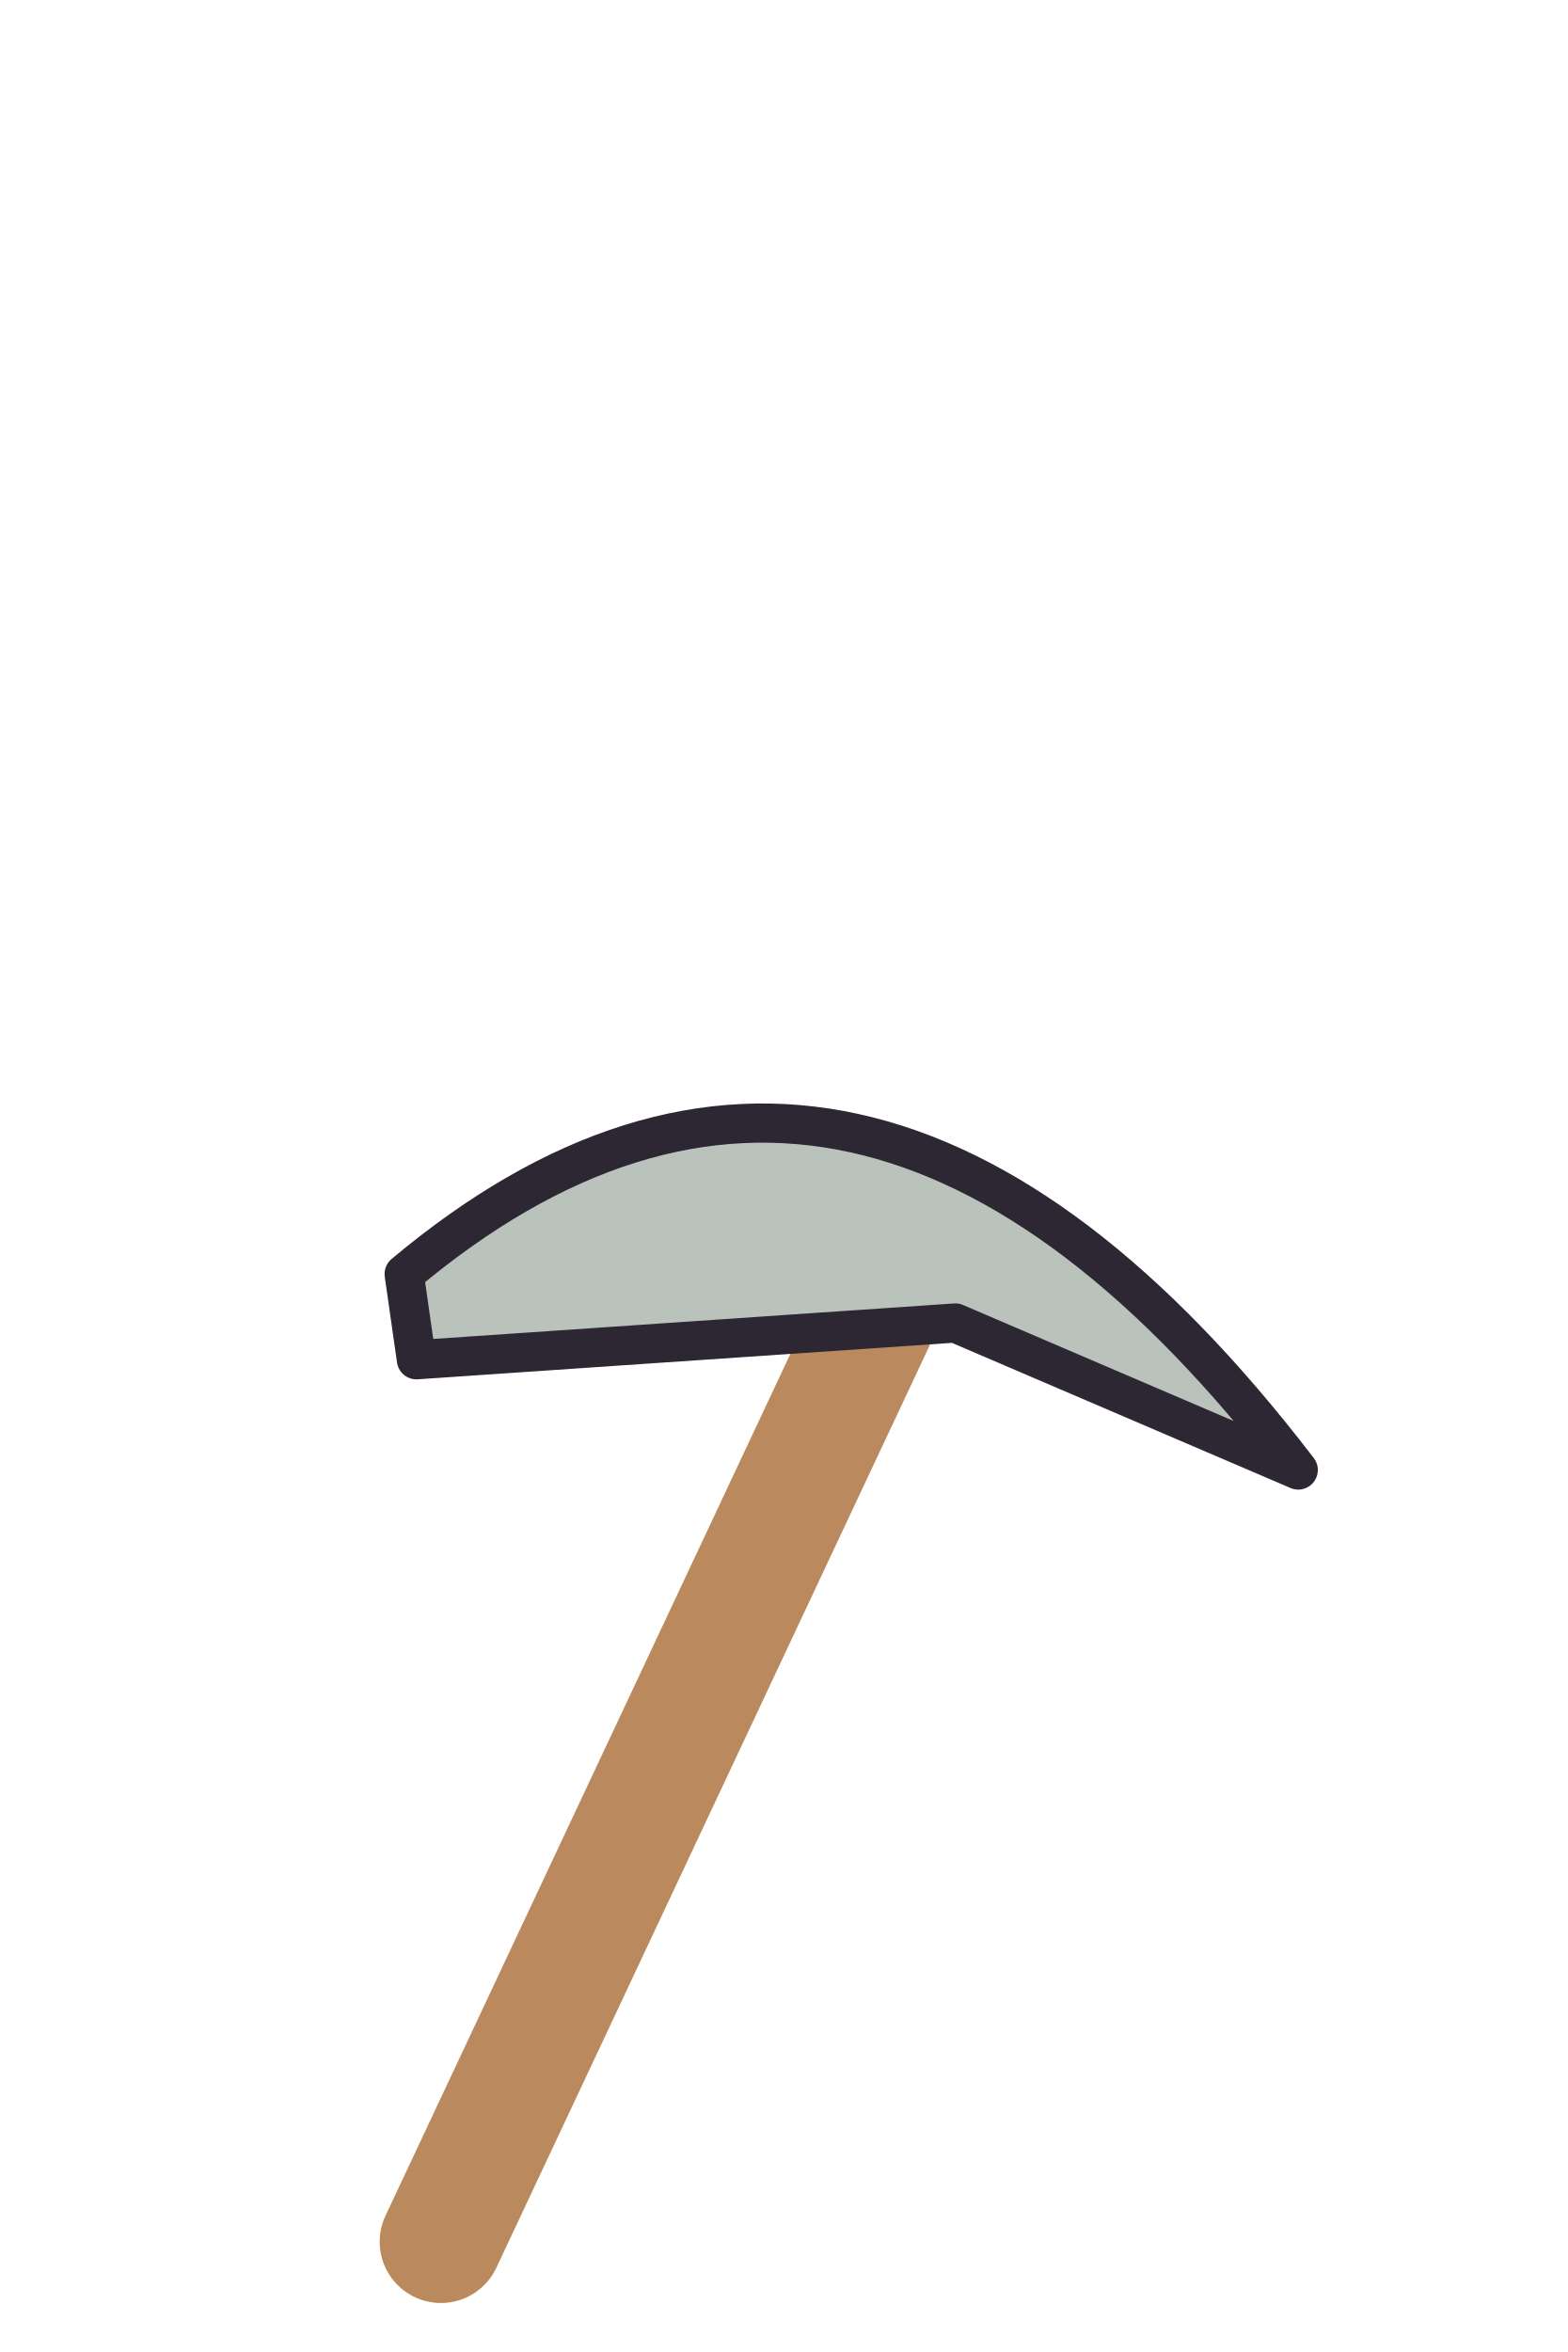
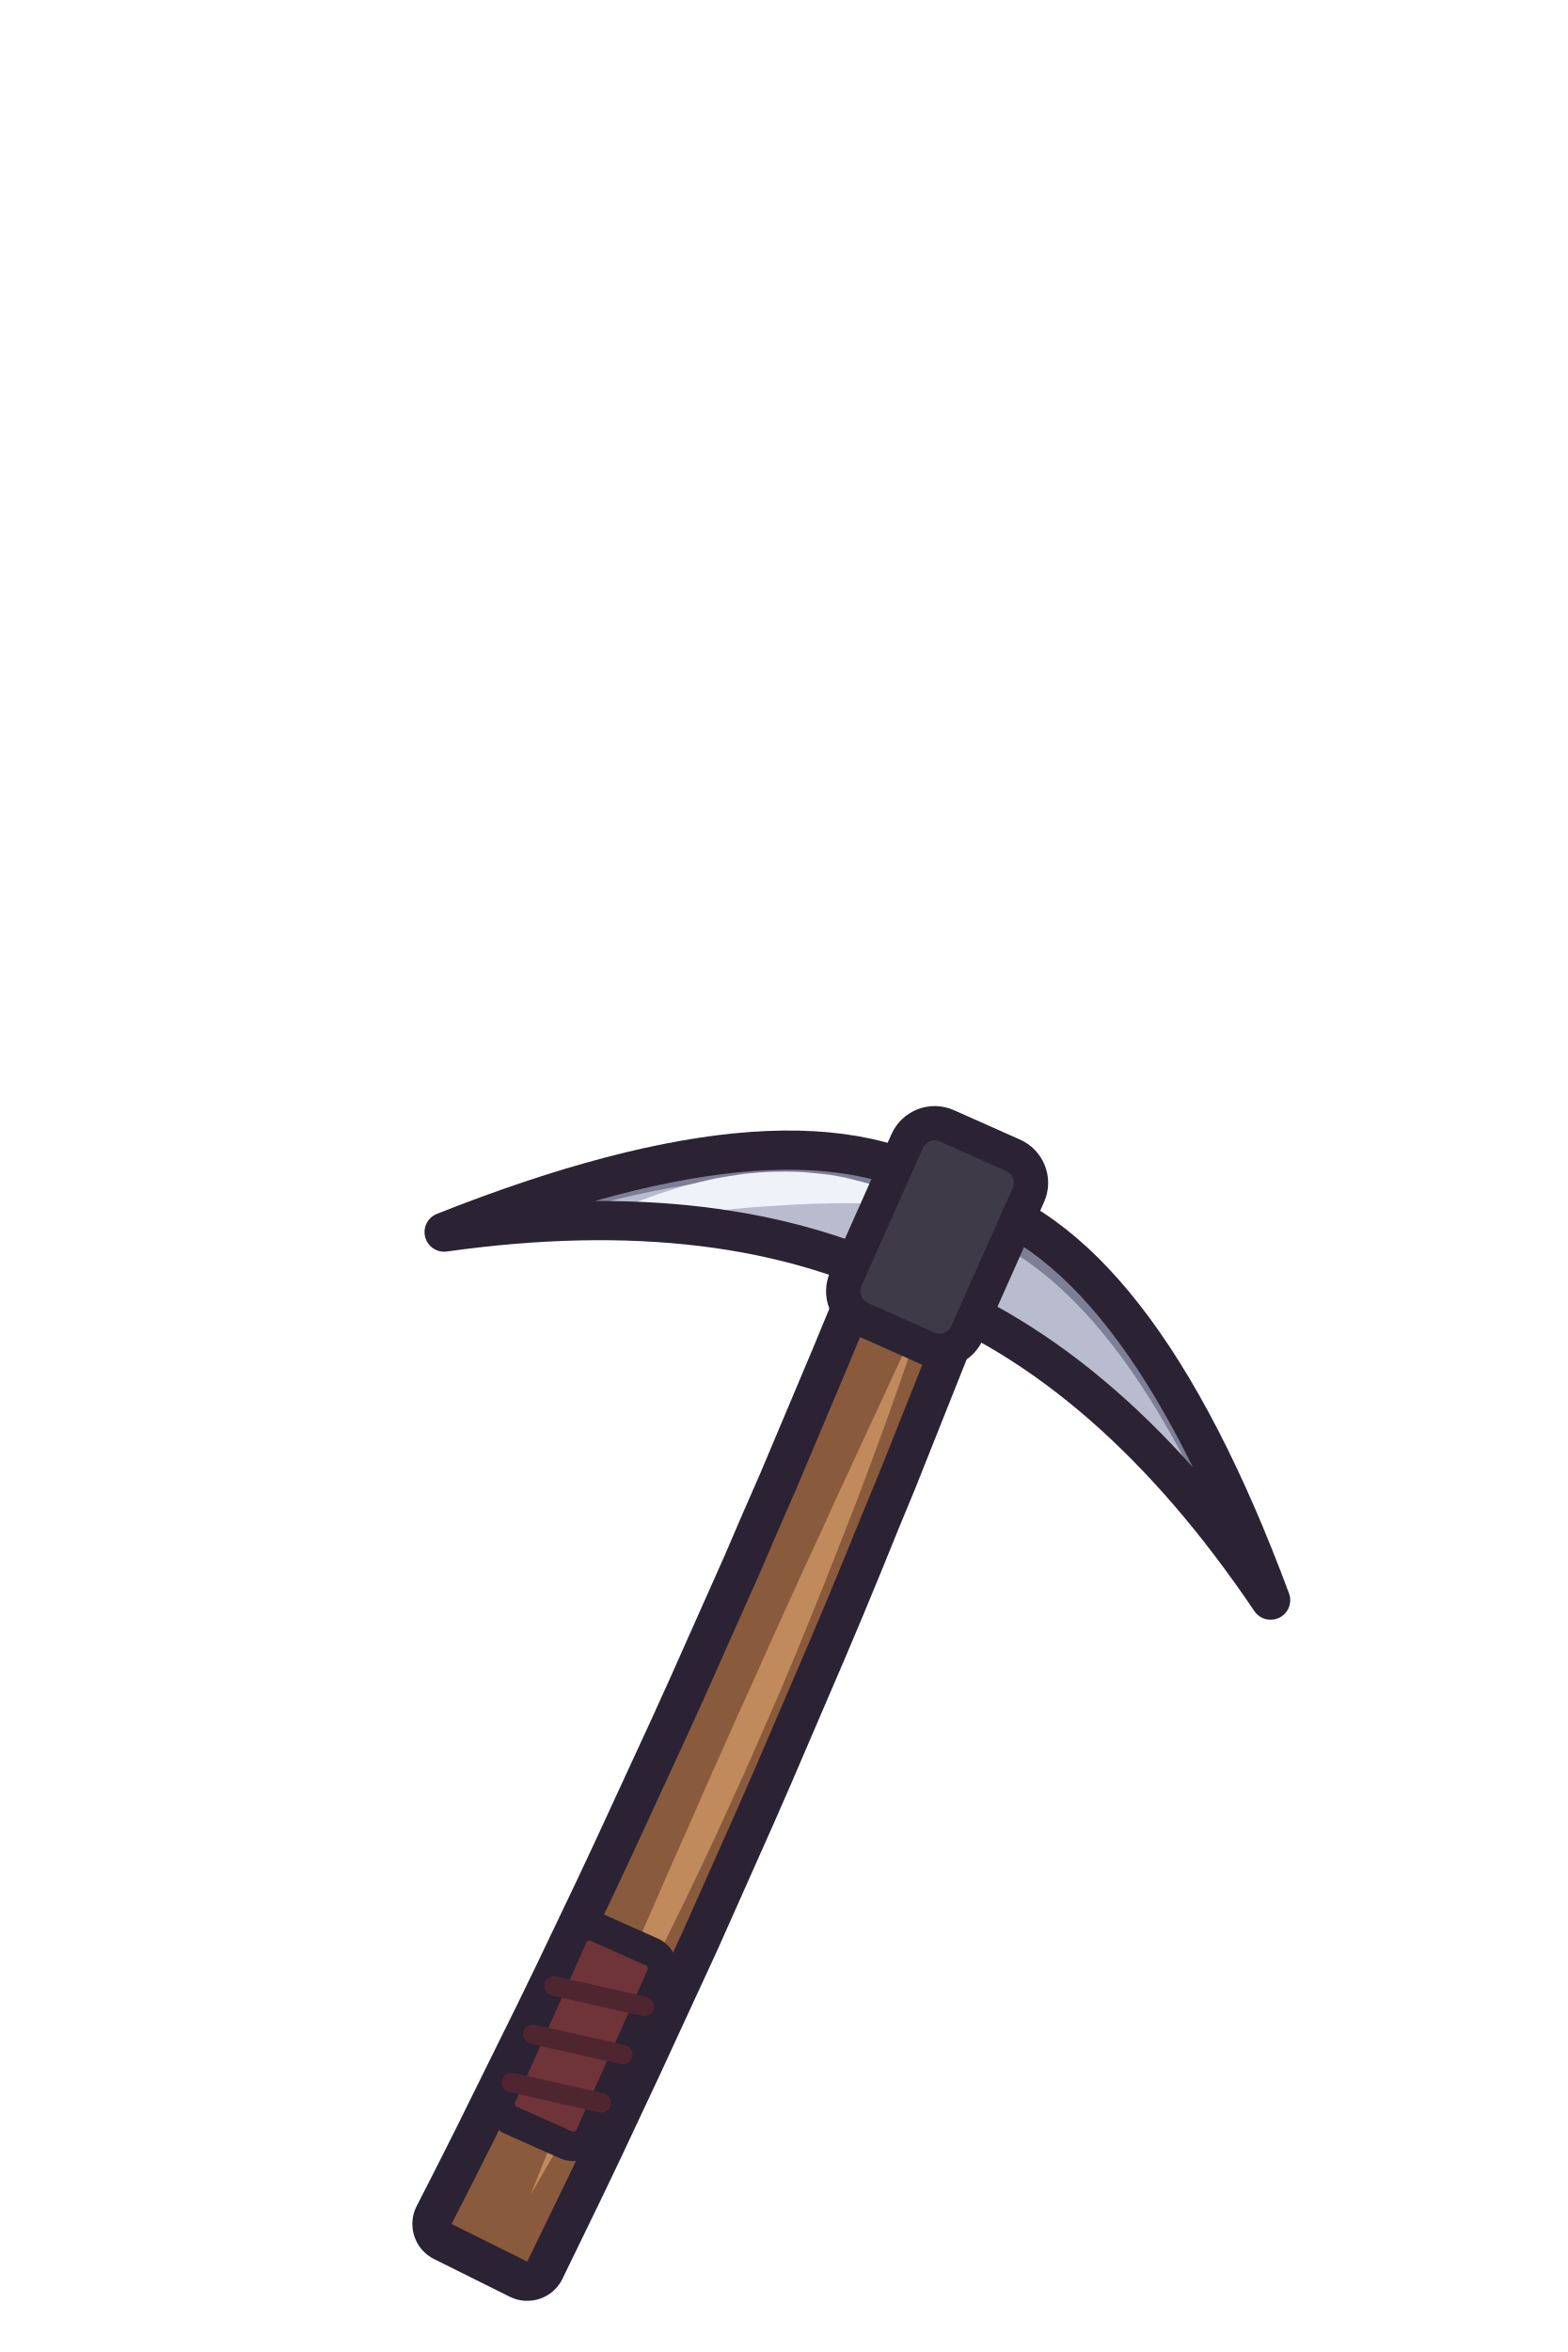
- <svg xmlns="http://www.w3.org/2000/svg" width="128" height="192" viewBox="0 0 128 192">
-   <g stroke="#2d2734" stroke-width="3.2" stroke-linecap="round" stroke-linejoin="round">
-     <path d="M36 183l39-83" stroke="#ba8a5e" stroke-width="10" />
-     <path d="M33 104q37-31 73 16l-28-12-44 3z" fill="#b9c2bb" />
+ <svg xmlns="http://www.w3.org/2000/svg" width="256" height="384" viewBox="0 0 512 768">
+   <defs>
+     <clipPath id="c66">
+       <path d="M-150 -300 Q-60 -392 0 -380 Q60 -392 150 -300 Q70 -350 0 -346 Q-70 -350 -150 -300 Z" />
+     </clipPath>
+   </defs>
+   <g stroke="#2b2233" stroke-linejoin="round" stroke-linecap="round" stroke-width="8.00">
+     <g transform="translate(-47.0 3.5) scale(0.98492)">
+       <g transform="translate(210.0 740.0) rotate(24.0) scale(1 1)">
+         <path d="M14.0 0.6 L14.5 -14.4 L15.0 -29.5 L15.4 -44.5 L15.7 -59.6 L16.0 -74.7 L16.2 -89.7 L16.4 -104.8 L16.6 -119.8 L16.6 -134.9 L16.6 -149.9 L16.6 -165.0 L16.5 -180.0 L16.3 -195.0 L16.1 -210.1 L15.9 -225.1 L15.6 -240.2 L15.2 -255.2 L14.7 -270.3 L14.3 -285.3 L13.7 -300.3 L13.1 -315.4 L12.5 -330.4 L11.8 -345.5 L11.0 -360.5 L-11.0 -359.5 L-10.5 -344.5 L-10.0 -329.6 L-9.6 -314.6 L-9.3 -299.7 L-9.0 -284.7 L-8.7 -269.7 L-8.6 -254.8 L-8.4 -239.8 L-8.4 -224.9 L-8.4 -209.9 L-8.4 -195.0 L-8.5 -180.0 L-8.7 -165.0 L-8.9 -150.1 L-9.1 -135.1 L-9.4 -120.2 L-9.8 -105.2 L-10.2 -90.3 L-10.7 -75.3 L-11.3 -60.4 L-11.9 -45.5 L-12.5 -30.5 L-13.2 -15.6 L-14.0 -0.6 Z" fill="#8a5a3c" stroke-width="26.00" />
+         <path d="M14.0 0.6 L14.5 -14.4 L15.0 -29.5 L15.4 -44.5 L15.7 -59.6 L16.0 -74.7 L16.2 -89.7 L16.4 -104.8 L16.6 -119.8 L16.6 -134.9 L16.6 -149.9 L16.6 -165.0 L16.5 -180.0 L16.3 -195.0 L16.1 -210.1 L15.9 -225.1 L15.6 -240.2 L15.2 -255.2 L14.7 -270.3 L14.3 -285.3 L13.7 -300.3 L13.1 -315.4 L12.5 -330.4 L11.8 -345.5 L11.0 -360.5 L-11.0 -359.5 L-10.5 -344.5 L-10.0 -329.6 L-9.6 -314.6 L-9.3 -299.7 L-9.0 -284.7 L-8.7 -269.7 L-8.6 -254.8 L-8.4 -239.8 L-8.4 -224.9 L-8.4 -209.9 L-8.4 -195.0 L-8.5 -180.0 L-8.7 -165.0 L-8.9 -150.1 L-9.1 -135.1 L-9.4 -120.2 L-9.8 -105.2 L-10.2 -90.3 L-10.7 -75.3 L-11.3 -60.4 L-11.9 -45.5 L-12.5 -30.5 L-13.2 -15.6 L-14.0 -0.6 Z" fill="#8a5a3c" stroke="none" />
+         <path d="M6.0 -20.0 L7.4 -33.3 L8.6 -46.6 L9.6 -59.9 L10.5 -73.3 L11.3 -86.6 L11.9 -99.9 L12.5 -113.3 L13.0 -126.6 L13.4 -140.0 L13.7 -153.3 L13.8 -166.7 L13.9 -180.0 L13.8 -193.3 L13.7 -206.7 L13.4 -220.0 L13.0 -233.4 L12.5 -246.7 L11.9 -260.1 L11.3 -273.4 L10.5 -286.7 L9.6 -300.1 L8.6 -313.4 L7.4 -326.7 L6.0 -340.0 L6.0 -340.0 L5.5 -326.6 L5.3 -313.3 L5.1 -299.9 L4.9 -286.6 L4.7 -273.3 L4.6 -259.9 L4.4 -246.6 L4.3 -233.3 L4.2 -220.0 L4.2 -206.6 L4.1 -193.3 L4.1 -180.0 L4.1 -166.7 L4.2 -153.4 L4.2 -140.0 L4.3 -126.7 L4.4 -113.4 L4.6 -100.1 L4.7 -86.7 L4.9 -73.4 L5.1 -60.1 L5.3 -46.7 L5.5 -33.4 L6.0 -20.0 Z" fill="#c08a5c" stroke="none" opacity="1" />
+         <rect x="-16.0" y="-110.0" width="32.0" height="70.0" rx="6.0" fill="#6e3438" stroke-width="9.75" />
+         <path d="M-15.0 -86.5 L15.0 -92.5" fill="none" stroke="#4f2530" stroke-width="6.50" />
+         <path d="M-15.0 -69.0 L15.0 -75.0" fill="none" stroke="#4f2530" stroke-width="6.50" />
+         <path d="M-15.0 -51.5 L15.0 -57.5" fill="none" stroke="#4f2530" stroke-width="6.50" />
+         <path d="M-150 -300 Q-60 -392 0 -380 Q60 -392 150 -300 Q70 -350 0 -346 Q-70 -350 -150 -300 Z" fill="#7d7f96" stroke="none" />
+         <g clip-path="url(#c66)">
+           <path d="M-150 -300 Q-60 -392 0 -380 Q60 -392 150 -300 Q70 -350 0 -346 Q-70 -350 -150 -300 Z" fill="#b9bccf" stroke="none" transform="translate(0 10)" />
+           <path d="M-110.0 -318.0 L-105.1 -321.1 L-100.4 -324.3 L-95.8 -327.3 L-91.3 -330.3 L-86.8 -333.2 L-82.4 -335.9 L-78.1 -338.6 L-73.8 -341.1 L-69.6 -343.6 L-65.5 -346.0 L-61.4 -348.3 L-57.3 -350.5 L-53.3 -352.6 L-49.3 -354.7 L-45.4 -356.7 L-41.5 -358.6 L-37.5 -360.5 L-33.6 -362.3 L-29.8 -364.0 L-25.8 -365.7 L-21.9 -367.3 L-18.0 -368.8 L-14.0 -370.3 L-10.0 -372.0 L-10.0 -372.0 L-14.3 -372.5 L-18.7 -372.6 L-23.1 -372.4 L-27.5 -372.0 L-31.9 -371.3 L-36.4 -370.5 L-40.8 -369.4 L-45.2 -368.0 L-49.6 -366.5 L-54.0 -364.7 L-58.4 -362.7 L-62.7 -360.5 L-67.0 -358.1 L-71.2 -355.4 L-75.4 -352.6 L-79.5 -349.5 L-83.6 -346.3 L-87.6 -342.8 L-91.5 -339.2 L-95.4 -335.4 L-99.2 -331.3 L-102.9 -327.1 L-106.6 -322.7 L-110.0 -318.0 Z" fill="#f0f2fa" stroke="none" opacity="1" />
+         </g>
+         <path d="M-150 -300 Q-60 -392 0 -380 Q60 -392 150 -300 Q70 -350 0 -346 Q-70 -350 -150 -300 Z" fill="none" stroke-width="13.00" />
+         <rect x="-22.0" y="-400.0" width="44.0" height="70.0" rx="10.0" fill="#3e3a48" stroke-width="11.38" />
+       </g>
+     </g>
  </g>
</svg>
